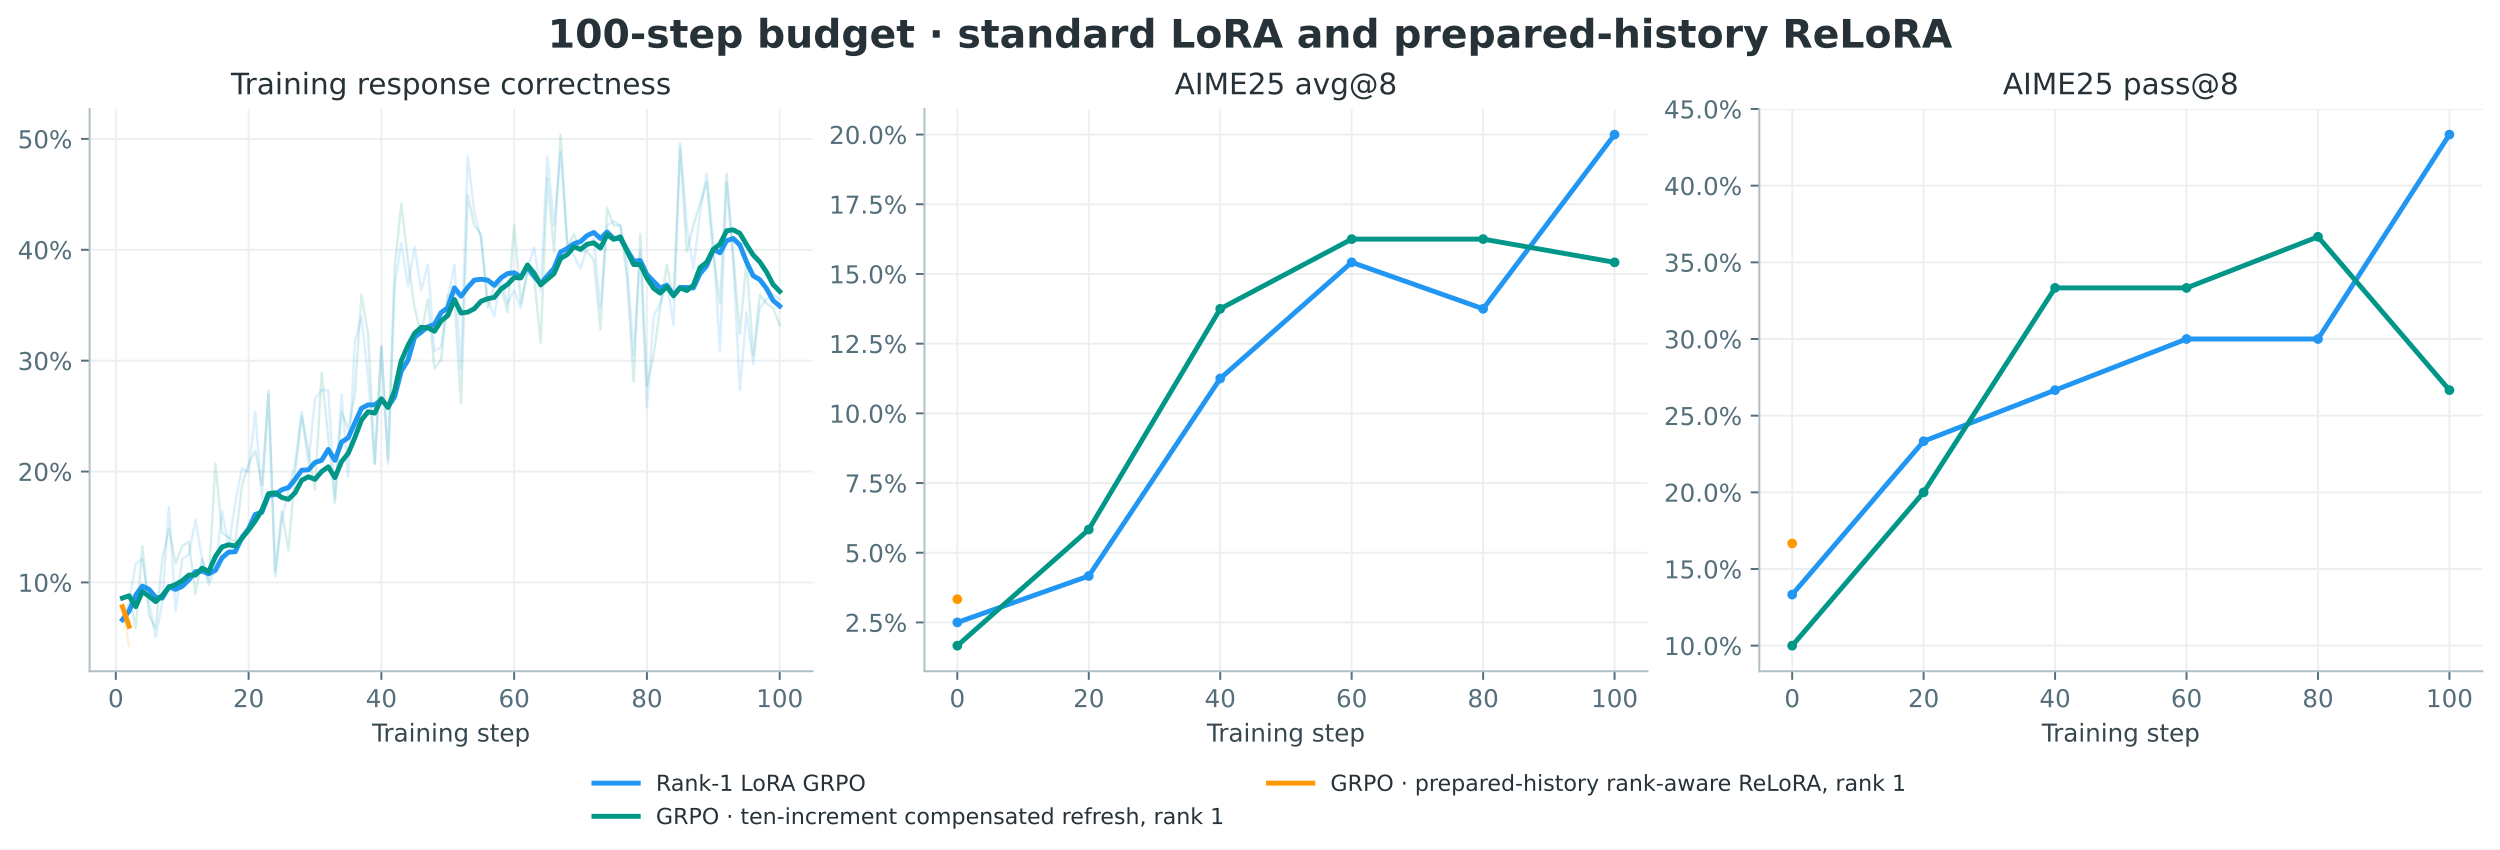
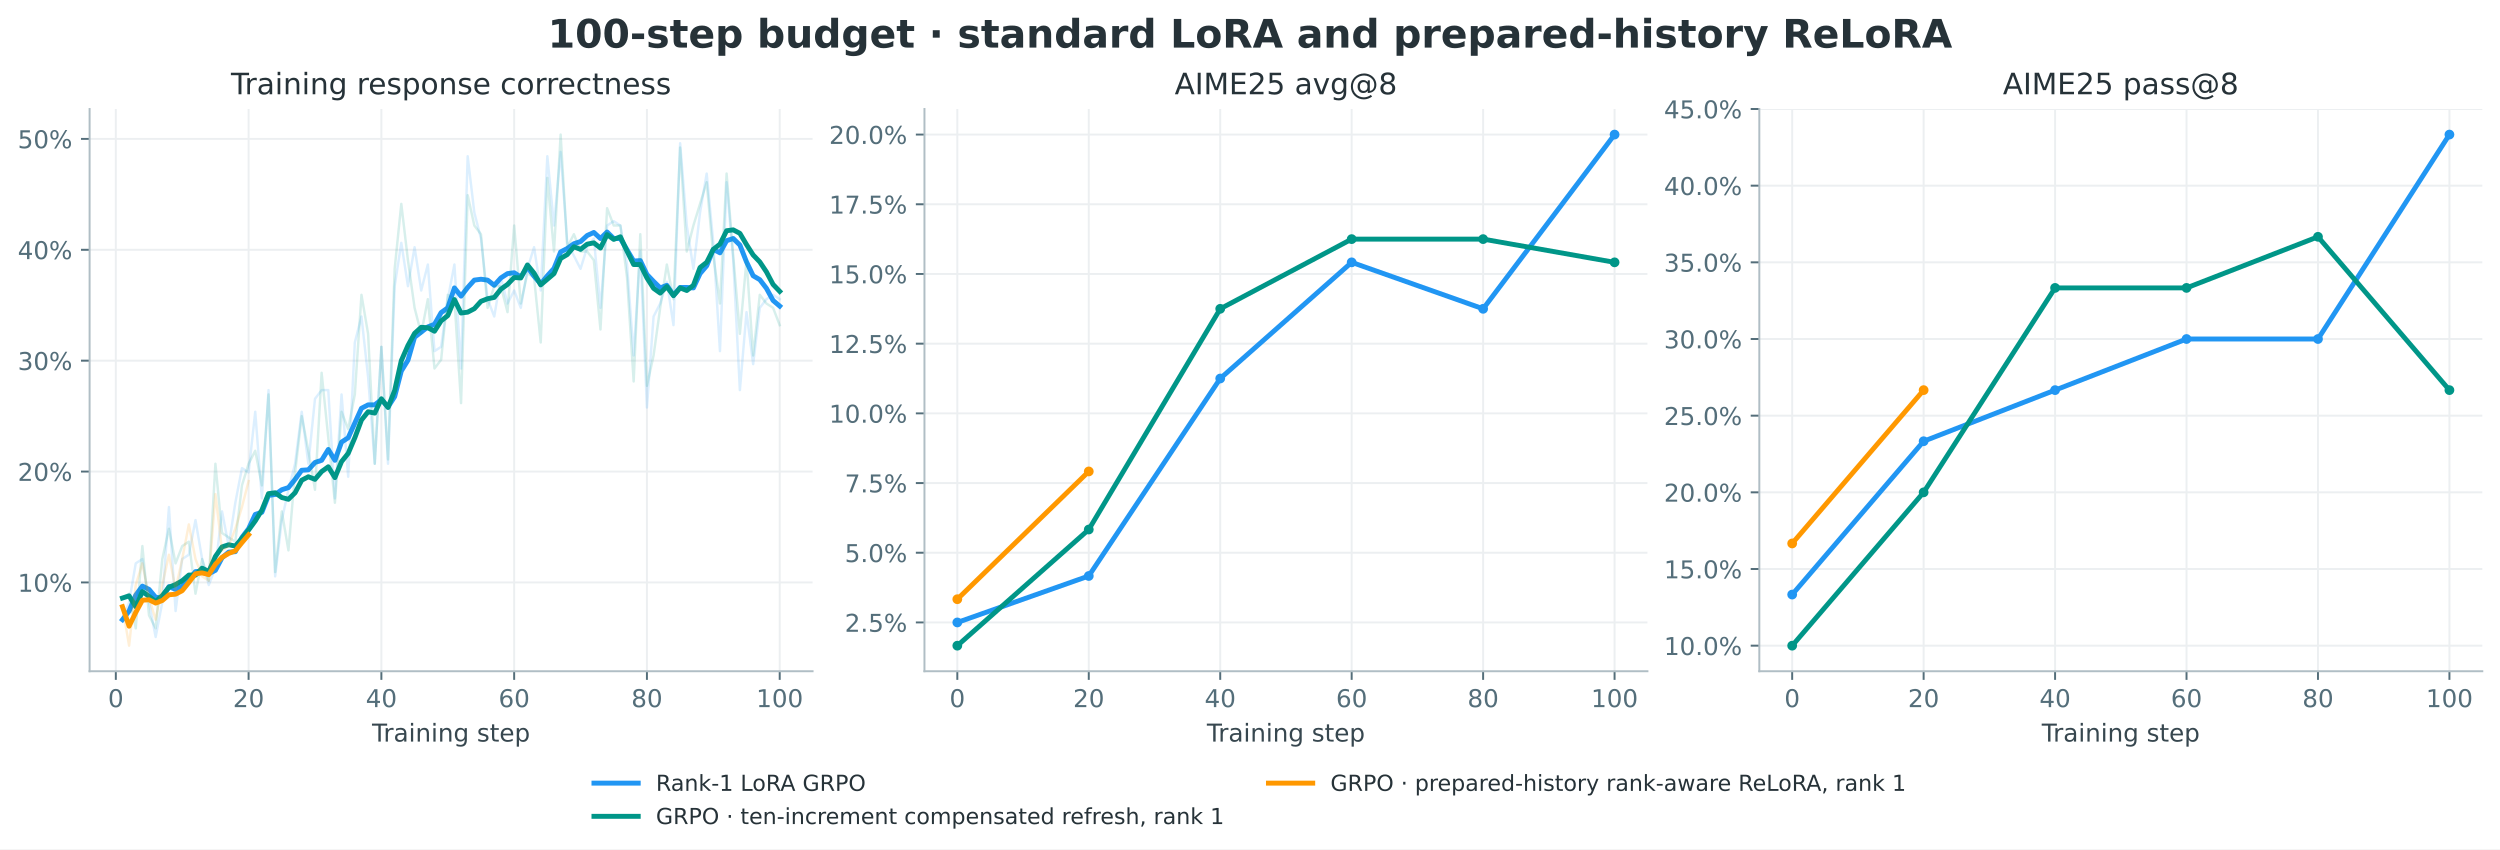
<svg xmlns="http://www.w3.org/2000/svg" xmlns:xlink="http://www.w3.org/1999/xlink" width="1016.4pt" height="345.3pt" viewBox="0 0 1016.4 345.3" version="1.1">
  <defs>
    <style type="text/css">*{stroke-linejoin: round; stroke-linecap: butt}</style>
  </defs>
  <g id="figure_1">
    <g id="patch_1">
      <path d="M 0 345.3 L 1016.4 345.3 L 1016.4 0 L 0 0 z " style="fill: #ffffff" />
    </g>
    <g id="axes_1">
      <g id="patch_2">
        <path d="M 36.427 272.897 L 330.359 272.897 L 330.359 44.32 L 36.427 44.32 z " style="fill: #ffffff" />
      </g>
      <g id="matplotlib.axis_1">
        <g id="xtick_1">
          <g id="line2d_1">
            <path d="M 47.088 272.897 L 47.088 44.32 " clip-path="url(#pa4f2436ff5)" style="fill: none; stroke: #eceff1; stroke-width: 0.8; stroke-linecap: square" />
          </g>
          <g id="line2d_2">
            <defs>
              <path id="m4312fbdb51" d="M 0 0 L 0 3.5 " style="stroke: #546e7a; stroke-width: 0.8" />
            </defs>
            <g>
              <use xlink:href="#m4312fbdb51" x="47.088" y="272.897" style="fill: #546e7a; stroke: #546e7a; stroke-width: 0.8" />
            </g>
          </g>
          <g id="text_1">
            <text style="font-size: 10px; font-family: 'DejaVu Sans'; text-anchor: middle; fill: #546e7a" x="47.088" y="287.495" transform="rotate(-0 47.08804 287.4945)">0</text>
          </g>
        </g>
        <g id="xtick_2">
          <g id="line2d_3">
            <path d="M 101.07 272.897 L 101.07 44.32 " clip-path="url(#pa4f2436ff5)" style="fill: none; stroke: #eceff1; stroke-width: 0.8; stroke-linecap: square" />
          </g>
          <g id="line2d_4">
            <g>
              <use xlink:href="#m4312fbdb51" x="101.07" y="272.897" style="fill: #546e7a; stroke: #546e7a; stroke-width: 0.8" />
            </g>
          </g>
          <g id="text_2">
            <text style="font-size: 10px; font-family: 'DejaVu Sans'; text-anchor: middle; fill: #546e7a" x="101.07" y="287.495" transform="rotate(-0 101.0702 287.4945)">20</text>
          </g>
        </g>
        <g id="xtick_3">
          <g id="line2d_5">
            <path d="M 155.052 272.897 L 155.052 44.32 " clip-path="url(#pa4f2436ff5)" style="fill: none; stroke: #eceff1; stroke-width: 0.8; stroke-linecap: square" />
          </g>
          <g id="line2d_6">
            <g>
              <use xlink:href="#m4312fbdb51" x="155.052" y="272.897" style="fill: #546e7a; stroke: #546e7a; stroke-width: 0.8" />
            </g>
          </g>
          <g id="text_3">
            <text style="font-size: 10px; font-family: 'DejaVu Sans'; text-anchor: middle; fill: #546e7a" x="155.052" y="287.495" transform="rotate(-0 155.0524 287.4945)">40</text>
          </g>
        </g>
        <g id="xtick_4">
          <g id="line2d_7">
            <path d="M 209.035 272.897 L 209.035 44.32 " clip-path="url(#pa4f2436ff5)" style="fill: none; stroke: #eceff1; stroke-width: 0.8; stroke-linecap: square" />
          </g>
          <g id="line2d_8">
            <g>
              <use xlink:href="#m4312fbdb51" x="209.035" y="272.897" style="fill: #546e7a; stroke: #546e7a; stroke-width: 0.8" />
            </g>
          </g>
          <g id="text_4">
            <text style="font-size: 10px; font-family: 'DejaVu Sans'; text-anchor: middle; fill: #546e7a" x="209.035" y="287.495" transform="rotate(-0 209.0345 287.4945)">60</text>
          </g>
        </g>
        <g id="xtick_5">
          <g id="line2d_9">
            <path d="M 263.017 272.897 L 263.017 44.32 " clip-path="url(#pa4f2436ff5)" style="fill: none; stroke: #eceff1; stroke-width: 0.8; stroke-linecap: square" />
          </g>
          <g id="line2d_10">
            <g>
              <use xlink:href="#m4312fbdb51" x="263.017" y="272.897" style="fill: #546e7a; stroke: #546e7a; stroke-width: 0.8" />
            </g>
          </g>
          <g id="text_5">
            <text style="font-size: 10px; font-family: 'DejaVu Sans'; text-anchor: middle; fill: #546e7a" x="263.017" y="287.495" transform="rotate(-0 263.0167 287.4945)">80</text>
          </g>
        </g>
        <g id="xtick_6">
          <g id="line2d_11">
            <path d="M 316.999 272.897 L 316.999 44.32 " clip-path="url(#pa4f2436ff5)" style="fill: none; stroke: #eceff1; stroke-width: 0.8; stroke-linecap: square" />
          </g>
          <g id="line2d_12">
            <g>
              <use xlink:href="#m4312fbdb51" x="316.999" y="272.897" style="fill: #546e7a; stroke: #546e7a; stroke-width: 0.8" />
            </g>
          </g>
          <g id="text_6">
            <text style="font-size: 10px; font-family: 'DejaVu Sans'; text-anchor: middle; fill: #546e7a" x="316.999" y="287.495" transform="rotate(-0 316.9988 287.4945)">100</text>
          </g>
        </g>
        <g id="text_7">
          <text style="font-size: 10px; font-family: 'DejaVu Sans'; text-anchor: middle; fill: #37474f" x="183.393" y="301.495" transform="rotate(-0 183.393 301.4953)">Training step</text>
        </g>
      </g>
      <g id="matplotlib.axis_2">
        <g id="ytick_1">
          <g id="line2d_13">
            <path d="M 36.427 236.796 L 330.359 236.796 " clip-path="url(#pa4f2436ff5)" style="fill: none; stroke: #eceff1; stroke-width: 0.8; stroke-linecap: square" />
          </g>
          <g id="line2d_14">
            <defs>
              <path id="m54cceb25df" d="M 0 0 L -3.5 0 " style="stroke: #546e7a; stroke-width: 0.8" />
            </defs>
            <g>
              <use xlink:href="#m54cceb25df" x="36.427" y="236.796" style="fill: #546e7a; stroke: #546e7a; stroke-width: 0.8" />
            </g>
          </g>
          <g id="text_8">
            <text style="font-size: 10px; font-family: 'DejaVu Sans'; text-anchor: end; fill: #546e7a" x="29.427" y="240.595" transform="rotate(-0 29.42656 240.5953)">10%</text>
          </g>
        </g>
        <g id="ytick_2">
          <g id="line2d_15">
            <path d="M 36.427 191.715 L 330.359 191.715 " clip-path="url(#pa4f2436ff5)" style="fill: none; stroke: #eceff1; stroke-width: 0.8; stroke-linecap: square" />
          </g>
          <g id="line2d_16">
            <g>
              <use xlink:href="#m54cceb25df" x="36.427" y="191.715" style="fill: #546e7a; stroke: #546e7a; stroke-width: 0.8" />
            </g>
          </g>
          <g id="text_9">
            <text style="font-size: 10px; font-family: 'DejaVu Sans'; text-anchor: end; fill: #546e7a" x="29.427" y="195.514" transform="rotate(-0 29.42656 195.5139)">20%</text>
          </g>
        </g>
        <g id="ytick_3">
          <g id="line2d_17">
            <path d="M 36.427 146.634 L 330.359 146.634 " clip-path="url(#pa4f2436ff5)" style="fill: none; stroke: #eceff1; stroke-width: 0.8; stroke-linecap: square" />
          </g>
          <g id="line2d_18">
            <g>
              <use xlink:href="#m54cceb25df" x="36.427" y="146.634" style="fill: #546e7a; stroke: #546e7a; stroke-width: 0.8" />
            </g>
          </g>
          <g id="text_10">
            <text style="font-size: 10px; font-family: 'DejaVu Sans'; text-anchor: end; fill: #546e7a" x="29.427" y="150.432" transform="rotate(-0 29.42656 150.4324)">30%</text>
          </g>
        </g>
        <g id="ytick_4">
          <g id="line2d_19">
            <path d="M 36.427 101.552 L 330.359 101.552 " clip-path="url(#pa4f2436ff5)" style="fill: none; stroke: #eceff1; stroke-width: 0.8; stroke-linecap: square" />
          </g>
          <g id="line2d_20">
            <g>
              <use xlink:href="#m54cceb25df" x="36.427" y="101.552" style="fill: #546e7a; stroke: #546e7a; stroke-width: 0.8" />
            </g>
          </g>
          <g id="text_11">
            <text style="font-size: 10px; font-family: 'DejaVu Sans'; text-anchor: end; fill: #546e7a" x="29.427" y="105.351" transform="rotate(-0 29.42656 105.351)">40%</text>
          </g>
        </g>
        <g id="ytick_5">
          <g id="line2d_21">
            <path d="M 36.427 56.471 L 330.359 56.471 " clip-path="url(#pa4f2436ff5)" style="fill: none; stroke: #eceff1; stroke-width: 0.8; stroke-linecap: square" />
          </g>
          <g id="line2d_22">
            <g>
              <use xlink:href="#m54cceb25df" x="36.427" y="56.471" style="fill: #546e7a; stroke: #546e7a; stroke-width: 0.8" />
            </g>
          </g>
          <g id="text_12">
            <text style="font-size: 10px; font-family: 'DejaVu Sans'; text-anchor: end; fill: #546e7a" x="29.427" y="60.27" transform="rotate(-0 29.42656 60.26954)">50%</text>
          </g>
        </g>
      </g>
      <g id="line2d_23">
        <path d="M 49.787 251.941 L 52.486 244.897 L 55.185 229.048 L 57.884 227.287 L 60.584 244.897 L 63.283 258.985 L 65.982 244.897 L 68.681 206.155 L 71.38 248.419 L 74.079 227.287 L 76.778 225.526 L 79.477 211.438 L 82.176 227.287 L 84.876 237.853 L 87.575 230.809 L 90.274 207.916 L 92.973 222.004 L 95.672 204.394 L 98.371 190.306 L 101.07 192.067 L 103.769 167.413 L 106.468 202.633 L 109.168 158.608 L 111.867 234.331 L 114.566 211.438 L 117.265 199.111 L 119.964 188.545 L 122.663 167.413 L 125.362 188.545 L 128.061 162.13 L 130.76 158.608 L 133.459 158.608 L 136.159 202.633 L 138.858 160.369 L 141.557 193.828 L 144.256 139.237 L 146.955 128.671 L 149.654 153.325 L 152.353 188.545 L 155.052 140.998 L 157.751 188.545 L 160.451 116.345 L 163.15 98.735 L 165.849 116.345 L 168.548 100.496 L 171.247 118.105 L 173.946 107.54 L 176.645 142.759 L 179.344 140.998 L 182.043 121.627 L 184.743 107.54 L 187.442 149.803 L 190.141 63.515 L 192.84 86.408 L 195.539 96.974 L 198.238 121.627 L 200.937 128.671 L 203.636 112.823 L 206.335 123.388 L 209.035 118.105 L 211.734 125.149 L 214.433 109.301 L 217.132 100.496 L 219.831 118.105 L 222.53 63.515 L 225.229 91.691 L 227.928 61.754 L 230.627 98.735 L 233.326 104.018 L 236.026 109.301 L 238.725 100.496 L 241.424 96.974 L 244.123 125.149 L 246.822 91.691 L 249.521 89.93 L 252.22 91.691 L 254.919 107.54 L 257.618 144.52 L 260.318 102.257 L 263.017 165.652 L 265.716 128.671 L 268.415 123.388 L 271.114 114.584 L 273.813 132.193 L 276.512 58.232 L 279.211 91.691 L 281.91 109.301 L 284.61 86.408 L 287.309 70.559 L 290.008 98.735 L 292.707 142.759 L 295.406 74.081 L 298.105 105.779 L 300.804 158.608 L 303.503 126.91 L 306.202 148.042 L 308.902 125.149 L 311.601 121.627 L 314.3 119.866 L 316.999 121.627 " clip-path="url(#pa4f2436ff5)" style="fill: none; stroke: #2196f3; stroke-opacity: 0.16; stroke-linecap: square" />
      </g>
      <g id="line2d_24">
        <path d="M 49.787 251.941 L 52.486 248.419 L 55.185 241.962 L 57.884 238.293 L 60.584 239.614 L 63.283 242.843 L 65.982 243.136 L 68.681 238.513 L 71.38 239.614 L 74.079 238.381 L 76.778 235.74 L 79.477 232.394 L 82.176 232.218 L 84.876 233.274 L 87.575 231.866 L 90.274 226.759 L 92.973 224.47 L 95.672 224.293 L 98.371 218.482 L 101.07 214.96 L 103.769 209.149 L 106.468 208.268 L 109.168 201.401 L 111.867 201.048 L 114.566 199.111 L 117.265 198.231 L 119.964 194.885 L 122.663 191.187 L 125.362 191.011 L 128.061 188.017 L 130.76 187.136 L 133.459 182.734 L 136.159 187.136 L 138.858 179.74 L 141.557 177.979 L 144.256 171.992 L 146.955 166.005 L 149.654 164.596 L 152.353 164.596 L 155.052 162.483 L 157.751 165.476 L 160.451 161.25 L 163.15 150.86 L 165.849 146.457 L 168.548 137.124 L 171.247 135.011 L 173.946 132.898 L 176.645 131.841 L 179.344 127.087 L 182.043 125.149 L 184.743 117.049 L 187.442 120.395 L 190.141 116.873 L 192.84 113.879 L 195.539 113.527 L 198.238 113.879 L 200.937 115.992 L 203.636 112.999 L 206.335 111.238 L 209.035 110.885 L 211.734 112.646 L 214.433 108.596 L 217.132 112.294 L 219.831 115.464 L 222.53 112.118 L 225.229 109.124 L 227.928 102.433 L 230.627 101.024 L 233.326 99.087 L 236.026 98.206 L 238.725 95.741 L 241.424 94.508 L 244.123 96.974 L 246.822 94.332 L 249.521 96.974 L 252.22 96.974 L 254.919 101.552 L 257.618 106.131 L 260.318 105.955 L 263.017 111.59 L 265.716 114.407 L 268.415 117.049 L 271.114 115.992 L 273.813 120.043 L 276.512 116.873 L 279.211 116.873 L 281.91 117.049 L 284.61 111.238 L 287.309 108.068 L 290.008 101.376 L 292.707 102.785 L 295.406 97.854 L 298.105 96.974 L 300.804 99.615 L 303.503 106.483 L 306.202 112.118 L 308.902 113.703 L 311.601 117.225 L 314.3 122.156 L 316.999 124.445 " clip-path="url(#pa4f2436ff5)" style="fill: none; stroke: #2196f3; stroke-width: 2; stroke-linecap: square" />
      </g>
      <g id="line2d_25">
        <path d="M 49.787 243.136 L 52.486 241.375 L 55.185 255.463 L 57.884 222.004 L 60.584 250.18 L 63.283 255.463 L 65.982 227.287 L 68.681 214.96 L 71.38 229.048 L 74.079 222.004 L 76.778 220.243 L 79.477 241.375 L 82.176 227.287 L 84.876 236.092 L 87.575 188.545 L 90.274 216.721 L 92.973 218.482 L 95.672 220.243 L 98.371 197.35 L 101.07 188.545 L 103.769 183.262 L 106.468 197.35 L 109.168 160.369 L 111.867 232.57 L 114.566 207.916 L 117.265 223.765 L 119.964 192.067 L 122.663 169.174 L 125.362 183.262 L 128.061 199.111 L 130.76 151.564 L 133.459 177.979 L 136.159 204.394 L 138.858 167.413 L 141.557 174.457 L 144.256 160.369 L 146.955 119.866 L 149.654 135.715 L 152.353 188.545 L 155.052 140.998 L 157.751 186.784 L 160.451 109.301 L 163.15 82.886 L 165.849 105.779 L 168.548 125.149 L 171.247 135.715 L 173.946 121.627 L 176.645 149.803 L 179.344 146.281 L 182.043 119.866 L 184.743 121.627 L 187.442 163.891 L 190.141 79.364 L 192.84 91.691 L 195.539 95.213 L 198.238 125.149 L 200.937 116.345 L 203.636 116.345 L 206.335 126.91 L 209.035 91.691 L 211.734 123.388 L 214.433 111.062 L 217.132 112.823 L 219.831 139.237 L 222.53 72.32 L 225.229 102.257 L 227.928 54.71 L 230.627 100.496 L 233.326 95.213 L 236.026 102.257 L 238.725 102.257 L 241.424 105.779 L 244.123 133.954 L 246.822 84.647 L 249.521 91.691 L 252.22 91.691 L 254.919 112.823 L 257.618 155.086 L 260.318 95.213 L 263.017 156.847 L 265.716 144.52 L 268.415 125.149 L 271.114 107.54 L 273.813 121.627 L 276.512 59.993 L 279.211 102.257 L 281.91 91.691 L 284.61 82.886 L 287.309 74.081 L 290.008 104.018 L 292.707 123.388 L 295.406 70.559 L 298.105 104.018 L 300.804 135.715 L 303.503 105.779 L 306.202 144.52 L 308.902 119.866 L 311.601 123.388 L 314.3 125.149 L 316.999 132.193 " clip-path="url(#pa4f2436ff5)" style="fill: none; stroke: #009688; stroke-opacity: 0.16; stroke-linecap: square" />
      </g>
      <g id="line2d_26">
        <path d="M 49.787 243.136 L 52.486 242.256 L 55.185 246.658 L 57.884 240.495 L 60.584 242.432 L 63.283 244.604 L 65.982 242.13 L 68.681 238.734 L 71.38 237.657 L 74.079 236.092 L 76.778 233.803 L 79.477 233.803 L 82.176 230.985 L 84.876 232.394 L 87.575 226.231 L 90.274 222.356 L 92.973 221.476 L 95.672 222.004 L 98.371 218.834 L 101.07 215.488 L 103.769 211.79 L 106.468 207.388 L 109.168 200.696 L 111.867 200.344 L 114.566 202.281 L 117.265 202.985 L 119.964 200.344 L 122.663 195.237 L 125.362 193.828 L 128.061 194.885 L 130.76 191.715 L 133.459 189.778 L 136.159 194.18 L 138.858 187.665 L 141.557 184.319 L 144.256 177.979 L 146.955 170.759 L 149.654 167.413 L 152.353 167.942 L 155.052 162.13 L 157.751 165.652 L 160.451 158.784 L 163.15 146.634 L 165.849 140.47 L 168.548 135.539 L 171.247 133.074 L 173.946 133.25 L 176.645 134.659 L 179.344 130.432 L 182.043 128.319 L 184.743 121.804 L 187.442 127.263 L 190.141 126.91 L 192.84 125.502 L 195.539 122.508 L 198.238 121.451 L 200.937 120.923 L 203.636 117.577 L 206.335 115.64 L 209.035 112.823 L 211.734 112.999 L 214.433 107.716 L 217.132 111.062 L 219.831 115.816 L 222.53 113.527 L 225.229 111.238 L 227.928 105.074 L 230.627 103.489 L 233.326 100.319 L 236.026 101.376 L 238.725 99.263 L 241.424 98.735 L 244.123 100.848 L 246.822 95.389 L 249.521 97.326 L 252.22 96.269 L 254.919 102.08 L 257.618 107.54 L 260.318 107.54 L 263.017 112.999 L 265.716 117.225 L 268.415 119.162 L 271.114 116.521 L 273.813 120.219 L 276.512 117.049 L 279.211 118.105 L 281.91 115.992 L 284.61 108.772 L 287.309 106.659 L 290.008 101.376 L 292.707 99.263 L 295.406 93.804 L 298.105 93.452 L 300.804 94.86 L 303.503 99.439 L 306.202 103.665 L 308.902 106.483 L 311.601 110.533 L 314.3 115.64 L 316.999 118.458 " clip-path="url(#pa4f2436ff5)" style="fill: none; stroke: #009688; stroke-width: 2; stroke-linecap: square" />
      </g>
      <g id="line2d_27">
-         <path d="M 49.787 246.658 L 52.486 262.507 " clip-path="url(#pa4f2436ff5)" style="fill: none; stroke: #ff9800; stroke-opacity: 0.16; stroke-linecap: square" />
+         <path d="M 49.787 246.658 L 52.486 262.507 L 55.185 237.853 L 57.884 229.048 L 60.584 243.136 L 63.283 251.941 L 65.982 237.853 L 68.681 225.526 L 71.38 239.614 L 74.079 227.287 L 76.778 213.199 L 79.477 227.287 L 82.176 234.331 L 84.876 236.092 L 87.575 200.872 L 90.274 223.765 L 92.973 222.004 L 95.672 214.96 L 98.371 206.155 L 101.07 195.589 " clip-path="url(#pa4f2436ff5)" style="fill: none; stroke: #ff9800; stroke-opacity: 0.16; stroke-linecap: square" />
      </g>
      <g id="line2d_28">
-         <path d="M 49.787 246.658 L 52.486 254.583 " clip-path="url(#pa4f2436ff5)" style="fill: none; stroke: #ff9800; stroke-width: 2; stroke-linecap: square" />
+         <path d="M 49.787 246.658 L 52.486 254.583 L 55.185 249.006 L 57.884 244.017 L 60.584 243.84 L 63.283 245.191 L 65.982 244.142 L 68.681 241.815 L 71.38 241.571 L 74.079 240.142 L 76.778 236.796 L 79.477 233.274 L 82.176 232.922 L 84.876 233.627 L 87.575 229.4 L 90.274 226.583 L 92.973 224.998 L 95.672 223.941 L 98.371 220.595 L 101.07 217.426 " clip-path="url(#pa4f2436ff5)" style="fill: none; stroke: #ff9800; stroke-width: 2; stroke-linecap: square" />
      </g>
      <g id="patch_3">
        <path d="M 36.427 272.897 L 36.427 44.32 " style="fill: none; stroke: #b0bec5; stroke-width: 0.8; stroke-linejoin: miter; stroke-linecap: square" />
      </g>
      <g id="patch_4">
        <path d="M 36.427 272.897 L 330.359 272.897 " style="fill: none; stroke: #b0bec5; stroke-width: 0.8; stroke-linejoin: miter; stroke-linecap: square" />
      </g>
      <g id="text_13">
        <text style="font-size: 12px; font-family: 'DejaVu Sans'; text-anchor: middle; fill: #263238" x="183.393" y="38.32" transform="rotate(-0 183.393 38.31985)">Training response correctness</text>
      </g>
    </g>
    <g id="axes_2">
      <g id="patch_5">
        <path d="M 375.847 272.897 L 669.779 272.897 L 669.779 44.32 L 375.847 44.32 z " style="fill: #ffffff" />
      </g>
      <g id="matplotlib.axis_3">
        <g id="xtick_7">
          <g id="line2d_29">
            <path d="M 389.207 272.897 L 389.207 44.32 " clip-path="url(#pf61427cfee)" style="fill: none; stroke: #eceff1; stroke-width: 0.8; stroke-linecap: square" />
          </g>
          <g id="line2d_30">
            <g>
              <use xlink:href="#m4312fbdb51" x="389.207" y="272.897" style="fill: #546e7a; stroke: #546e7a; stroke-width: 0.8" />
            </g>
          </g>
          <g id="text_14">
            <text style="font-size: 10px; font-family: 'DejaVu Sans'; text-anchor: middle; fill: #546e7a" x="389.207" y="287.495" transform="rotate(-0 389.2072 287.4945)">0</text>
          </g>
        </g>
        <g id="xtick_8">
          <g id="line2d_31">
            <path d="M 442.65 272.897 L 442.65 44.32 " clip-path="url(#pf61427cfee)" style="fill: none; stroke: #eceff1; stroke-width: 0.8; stroke-linecap: square" />
          </g>
          <g id="line2d_32">
            <g>
              <use xlink:href="#m4312fbdb51" x="442.65" y="272.897" style="fill: #546e7a; stroke: #546e7a; stroke-width: 0.8" />
            </g>
          </g>
          <g id="text_15">
            <text style="font-size: 10px; font-family: 'DejaVu Sans'; text-anchor: middle; fill: #546e7a" x="442.65" y="287.495" transform="rotate(-0 442.6495 287.4945)">20</text>
          </g>
        </g>
        <g id="xtick_9">
          <g id="line2d_33">
            <path d="M 496.092 272.897 L 496.092 44.32 " clip-path="url(#pf61427cfee)" style="fill: none; stroke: #eceff1; stroke-width: 0.8; stroke-linecap: square" />
          </g>
          <g id="line2d_34">
            <g>
              <use xlink:href="#m4312fbdb51" x="496.092" y="272.897" style="fill: #546e7a; stroke: #546e7a; stroke-width: 0.8" />
            </g>
          </g>
          <g id="text_16">
            <text style="font-size: 10px; font-family: 'DejaVu Sans'; text-anchor: middle; fill: #546e7a" x="496.092" y="287.495" transform="rotate(-0 496.0919 287.4945)">40</text>
          </g>
        </g>
        <g id="xtick_10">
          <g id="line2d_35">
            <path d="M 549.534 272.897 L 549.534 44.32 " clip-path="url(#pf61427cfee)" style="fill: none; stroke: #eceff1; stroke-width: 0.8; stroke-linecap: square" />
          </g>
          <g id="line2d_36">
            <g>
              <use xlink:href="#m4312fbdb51" x="549.534" y="272.897" style="fill: #546e7a; stroke: #546e7a; stroke-width: 0.8" />
            </g>
          </g>
          <g id="text_17">
            <text style="font-size: 10px; font-family: 'DejaVu Sans'; text-anchor: middle; fill: #546e7a" x="549.534" y="287.495" transform="rotate(-0 549.5342 287.4945)">60</text>
          </g>
        </g>
        <g id="xtick_11">
          <g id="line2d_37">
            <path d="M 602.977 272.897 L 602.977 44.32 " clip-path="url(#pf61427cfee)" style="fill: none; stroke: #eceff1; stroke-width: 0.8; stroke-linecap: square" />
          </g>
          <g id="line2d_38">
            <g>
              <use xlink:href="#m4312fbdb51" x="602.977" y="272.897" style="fill: #546e7a; stroke: #546e7a; stroke-width: 0.8" />
            </g>
          </g>
          <g id="text_18">
            <text style="font-size: 10px; font-family: 'DejaVu Sans'; text-anchor: middle; fill: #546e7a" x="602.977" y="287.495" transform="rotate(-0 602.9765 287.4945)">80</text>
          </g>
        </g>
        <g id="xtick_12">
          <g id="line2d_39">
            <path d="M 656.419 272.897 L 656.419 44.32 " clip-path="url(#pf61427cfee)" style="fill: none; stroke: #eceff1; stroke-width: 0.8; stroke-linecap: square" />
          </g>
          <g id="line2d_40">
            <g>
              <use xlink:href="#m4312fbdb51" x="656.419" y="272.897" style="fill: #546e7a; stroke: #546e7a; stroke-width: 0.8" />
            </g>
          </g>
          <g id="text_19">
            <text style="font-size: 10px; font-family: 'DejaVu Sans'; text-anchor: middle; fill: #546e7a" x="656.419" y="287.495" transform="rotate(-0 656.4189 287.4945)">100</text>
          </g>
        </g>
        <g id="text_20">
          <text style="font-size: 10px; font-family: 'DejaVu Sans'; text-anchor: middle; fill: #37474f" x="522.813" y="301.495" transform="rotate(-0 522.813 301.4953)">Training step</text>
        </g>
      </g>
      <g id="matplotlib.axis_4">
        <g id="ytick_6">
          <g id="line2d_41">
            <path d="M 375.847 253.062 L 669.779 253.062 " clip-path="url(#pf61427cfee)" style="fill: none; stroke: #eceff1; stroke-width: 0.8; stroke-linecap: square" />
          </g>
          <g id="line2d_42">
            <g>
              <use xlink:href="#m54cceb25df" x="375.847" y="253.062" style="fill: #546e7a; stroke: #546e7a; stroke-width: 0.8" />
            </g>
          </g>
          <g id="text_21">
            <text style="font-size: 10px; font-family: 'DejaVu Sans'; text-anchor: end; fill: #546e7a" x="368.847" y="256.86" transform="rotate(-0 368.8466 256.8605)">2.5%</text>
          </g>
        </g>
        <g id="ytick_7">
          <g id="line2d_43">
            <path d="M 375.847 224.726 L 669.779 224.726 " clip-path="url(#pf61427cfee)" style="fill: none; stroke: #eceff1; stroke-width: 0.8; stroke-linecap: square" />
          </g>
          <g id="line2d_44">
            <g>
              <use xlink:href="#m54cceb25df" x="375.847" y="224.726" style="fill: #546e7a; stroke: #546e7a; stroke-width: 0.8" />
            </g>
          </g>
          <g id="text_22">
            <text style="font-size: 10px; font-family: 'DejaVu Sans'; text-anchor: end; fill: #546e7a" x="368.847" y="228.524" transform="rotate(-0 368.8466 228.5245)">5.0%</text>
          </g>
        </g>
        <g id="ytick_8">
          <g id="line2d_45">
            <path d="M 375.847 196.39 L 669.779 196.39 " clip-path="url(#pf61427cfee)" style="fill: none; stroke: #eceff1; stroke-width: 0.8; stroke-linecap: square" />
          </g>
          <g id="line2d_46">
            <g>
              <use xlink:href="#m54cceb25df" x="375.847" y="196.39" style="fill: #546e7a; stroke: #546e7a; stroke-width: 0.8" />
            </g>
          </g>
          <g id="text_23">
            <text style="font-size: 10px; font-family: 'DejaVu Sans'; text-anchor: end; fill: #546e7a" x="368.847" y="200.189" transform="rotate(-0 368.8466 200.1885)">7.5%</text>
          </g>
        </g>
        <g id="ytick_9">
          <g id="line2d_47">
            <path d="M 375.847 168.054 L 669.779 168.054 " clip-path="url(#pf61427cfee)" style="fill: none; stroke: #eceff1; stroke-width: 0.8; stroke-linecap: square" />
          </g>
          <g id="line2d_48">
            <g>
              <use xlink:href="#m54cceb25df" x="375.847" y="168.054" style="fill: #546e7a; stroke: #546e7a; stroke-width: 0.8" />
            </g>
          </g>
          <g id="text_24">
            <text style="font-size: 10px; font-family: 'DejaVu Sans'; text-anchor: end; fill: #546e7a" x="368.847" y="171.853" transform="rotate(-0 368.8466 171.8525)">10.0%</text>
          </g>
        </g>
        <g id="ytick_10">
          <g id="line2d_49">
            <path d="M 375.847 139.718 L 669.779 139.718 " clip-path="url(#pf61427cfee)" style="fill: none; stroke: #eceff1; stroke-width: 0.8; stroke-linecap: square" />
          </g>
          <g id="line2d_50">
            <g>
              <use xlink:href="#m54cceb25df" x="375.847" y="139.718" style="fill: #546e7a; stroke: #546e7a; stroke-width: 0.8" />
            </g>
          </g>
          <g id="text_25">
            <text style="font-size: 10px; font-family: 'DejaVu Sans'; text-anchor: end; fill: #546e7a" x="368.847" y="143.517" transform="rotate(-0 368.8466 143.5165)">12.5%</text>
          </g>
        </g>
        <g id="ytick_11">
          <g id="line2d_51">
            <path d="M 375.847 111.382 L 669.779 111.382 " clip-path="url(#pf61427cfee)" style="fill: none; stroke: #eceff1; stroke-width: 0.8; stroke-linecap: square" />
          </g>
          <g id="line2d_52">
            <g>
              <use xlink:href="#m54cceb25df" x="375.847" y="111.382" style="fill: #546e7a; stroke: #546e7a; stroke-width: 0.8" />
            </g>
          </g>
          <g id="text_26">
            <text style="font-size: 10px; font-family: 'DejaVu Sans'; text-anchor: end; fill: #546e7a" x="368.847" y="115.181" transform="rotate(-0 368.8466 115.1805)">15.0%</text>
          </g>
        </g>
        <g id="ytick_12">
          <g id="line2d_53">
            <path d="M 375.847 83.046 L 669.779 83.046 " clip-path="url(#pf61427cfee)" style="fill: none; stroke: #eceff1; stroke-width: 0.8; stroke-linecap: square" />
          </g>
          <g id="line2d_54">
            <g>
              <use xlink:href="#m54cceb25df" x="375.847" y="83.046" style="fill: #546e7a; stroke: #546e7a; stroke-width: 0.8" />
            </g>
          </g>
          <g id="text_27">
            <text style="font-size: 10px; font-family: 'DejaVu Sans'; text-anchor: end; fill: #546e7a" x="368.847" y="86.845" transform="rotate(-0 368.8466 86.84454)">17.5%</text>
          </g>
        </g>
        <g id="ytick_13">
          <g id="line2d_55">
            <path d="M 375.847 54.71 L 669.779 54.71 " clip-path="url(#pf61427cfee)" style="fill: none; stroke: #eceff1; stroke-width: 0.8; stroke-linecap: square" />
          </g>
          <g id="line2d_56">
            <g>
              <use xlink:href="#m54cceb25df" x="375.847" y="54.71" style="fill: #546e7a; stroke: #546e7a; stroke-width: 0.8" />
            </g>
          </g>
          <g id="text_28">
            <text style="font-size: 10px; font-family: 'DejaVu Sans'; text-anchor: end; fill: #546e7a" x="368.847" y="58.509" transform="rotate(-0 368.8466 58.50855)">20.0%</text>
          </g>
        </g>
      </g>
      <g id="line2d_57">
        <path d="M 389.207 253.062 L 442.65 234.171 L 496.092 153.886 L 549.534 106.659 L 602.977 125.55 L 656.419 54.71 " clip-path="url(#pf61427cfee)" style="fill: none; stroke: #2196f3; stroke-width: 2; stroke-linecap: square" />
        <defs>
          <path id="mfb50a57097" d="M 0 1.5 C 0.398 1.5 0.779 1.342 1.061 1.061 C 1.342 0.779 1.5 0.398 1.5 0 C 1.5 -0.398 1.342 -0.779 1.061 -1.061 C 0.779 -1.342 0.398 -1.5 0 -1.5 C -0.398 -1.5 -0.779 -1.342 -1.061 -1.061 C -1.342 -0.779 -1.5 -0.398 -1.5 0 C -1.5 0.398 -1.342 0.779 -1.061 1.061 C -0.779 1.342 -0.398 1.5 0 1.5 z " style="stroke: #2196f3" />
        </defs>
        <g clip-path="url(#pf61427cfee)">
          <use xlink:href="#mfb50a57097" x="389.207" y="253.062" style="fill: #2196f3; stroke: #2196f3" />
          <use xlink:href="#mfb50a57097" x="442.65" y="234.171" style="fill: #2196f3; stroke: #2196f3" />
          <use xlink:href="#mfb50a57097" x="496.092" y="153.886" style="fill: #2196f3; stroke: #2196f3" />
          <use xlink:href="#mfb50a57097" x="549.534" y="106.659" style="fill: #2196f3; stroke: #2196f3" />
          <use xlink:href="#mfb50a57097" x="602.977" y="125.55" style="fill: #2196f3; stroke: #2196f3" />
          <use xlink:href="#mfb50a57097" x="656.419" y="54.71" style="fill: #2196f3; stroke: #2196f3" />
        </g>
      </g>
      <g id="line2d_58">
        <path d="M 389.207 262.507 L 442.65 215.28 L 496.092 125.55 L 549.534 97.214 L 602.977 97.214 L 656.419 106.659 " clip-path="url(#pf61427cfee)" style="fill: none; stroke: #009688; stroke-width: 2; stroke-linecap: square" />
        <defs>
          <path id="mc1244fae1a" d="M 0 1.5 C 0.398 1.5 0.779 1.342 1.061 1.061 C 1.342 0.779 1.5 0.398 1.5 0 C 1.5 -0.398 1.342 -0.779 1.061 -1.061 C 0.779 -1.342 0.398 -1.5 0 -1.5 C -0.398 -1.5 -0.779 -1.342 -1.061 -1.061 C -1.342 -0.779 -1.5 -0.398 -1.5 0 C -1.5 0.398 -1.342 0.779 -1.061 1.061 C -0.779 1.342 -0.398 1.5 0 1.5 z " style="stroke: #009688" />
        </defs>
        <g clip-path="url(#pf61427cfee)">
          <use xlink:href="#mc1244fae1a" x="389.207" y="262.507" style="fill: #009688; stroke: #009688" />
          <use xlink:href="#mc1244fae1a" x="442.65" y="215.28" style="fill: #009688; stroke: #009688" />
          <use xlink:href="#mc1244fae1a" x="496.092" y="125.55" style="fill: #009688; stroke: #009688" />
          <use xlink:href="#mc1244fae1a" x="549.534" y="97.214" style="fill: #009688; stroke: #009688" />
          <use xlink:href="#mc1244fae1a" x="602.977" y="97.214" style="fill: #009688; stroke: #009688" />
          <use xlink:href="#mc1244fae1a" x="656.419" y="106.659" style="fill: #009688; stroke: #009688" />
        </g>
      </g>
      <g id="line2d_59">
-         <path d="M 389.207 243.616 " clip-path="url(#pf61427cfee)" style="fill: none; stroke: #ff9800; stroke-width: 2; stroke-linecap: square" />
+         <path d="M 389.207 243.616 L 442.65 191.667 " clip-path="url(#pf61427cfee)" style="fill: none; stroke: #ff9800; stroke-width: 2; stroke-linecap: square" />
        <defs>
          <path id="m1ef76c4d97" d="M 0 1.5 C 0.398 1.5 0.779 1.342 1.061 1.061 C 1.342 0.779 1.5 0.398 1.5 0 C 1.5 -0.398 1.342 -0.779 1.061 -1.061 C 0.779 -1.342 0.398 -1.5 0 -1.5 C -0.398 -1.5 -0.779 -1.342 -1.061 -1.061 C -1.342 -0.779 -1.5 -0.398 -1.5 0 C -1.5 0.398 -1.342 0.779 -1.061 1.061 C -0.779 1.342 -0.398 1.5 0 1.5 z " style="stroke: #ff9800" />
        </defs>
        <g clip-path="url(#pf61427cfee)">
          <use xlink:href="#m1ef76c4d97" x="389.207" y="243.616" style="fill: #ff9800; stroke: #ff9800" />
+           <use xlink:href="#m1ef76c4d97" x="442.65" y="191.667" style="fill: #ff9800; stroke: #ff9800" />
        </g>
      </g>
      <g id="patch_6">
        <path d="M 375.847 272.897 L 375.847 44.32 " style="fill: none; stroke: #b0bec5; stroke-width: 0.8; stroke-linejoin: miter; stroke-linecap: square" />
      </g>
      <g id="patch_7">
        <path d="M 375.847 272.897 L 669.779 272.897 " style="fill: none; stroke: #b0bec5; stroke-width: 0.8; stroke-linejoin: miter; stroke-linecap: square" />
      </g>
      <g id="text_29">
        <text style="font-size: 12px; font-family: 'DejaVu Sans'; text-anchor: middle; fill: #263238" x="522.813" y="38.32" transform="rotate(-0 522.813 38.31985)">AIME25 avg@8</text>
      </g>
    </g>
    <g id="axes_3">
      <g id="patch_8">
        <path d="M 715.267 272.897 L 1009.2 272.897 L 1009.2 44.32 L 715.267 44.32 z " style="fill: #ffffff" />
      </g>
      <g id="matplotlib.axis_5">
        <g id="xtick_13">
          <g id="line2d_60">
            <path d="M 728.627 272.897 L 728.627 44.32 " clip-path="url(#pc606bd4fb6)" style="fill: none; stroke: #eceff1; stroke-width: 0.8; stroke-linecap: square" />
          </g>
          <g id="line2d_61">
            <g>
              <use xlink:href="#m4312fbdb51" x="728.627" y="272.897" style="fill: #546e7a; stroke: #546e7a; stroke-width: 0.8" />
            </g>
          </g>
          <g id="text_30">
            <text style="font-size: 10px; font-family: 'DejaVu Sans'; text-anchor: middle; fill: #546e7a" x="728.627" y="287.495" transform="rotate(-0 728.6272 287.4945)">0</text>
          </g>
        </g>
        <g id="xtick_14">
          <g id="line2d_62">
            <path d="M 782.07 272.897 L 782.07 44.32 " clip-path="url(#pc606bd4fb6)" style="fill: none; stroke: #eceff1; stroke-width: 0.8; stroke-linecap: square" />
          </g>
          <g id="line2d_63">
            <g>
              <use xlink:href="#m4312fbdb51" x="782.07" y="272.897" style="fill: #546e7a; stroke: #546e7a; stroke-width: 0.8" />
            </g>
          </g>
          <g id="text_31">
            <text style="font-size: 10px; font-family: 'DejaVu Sans'; text-anchor: middle; fill: #546e7a" x="782.07" y="287.495" transform="rotate(-0 782.0696 287.4945)">20</text>
          </g>
        </g>
        <g id="xtick_15">
          <g id="line2d_64">
            <path d="M 835.512 272.897 L 835.512 44.32 " clip-path="url(#pc606bd4fb6)" style="fill: none; stroke: #eceff1; stroke-width: 0.8; stroke-linecap: square" />
          </g>
          <g id="line2d_65">
            <g>
              <use xlink:href="#m4312fbdb51" x="835.512" y="272.897" style="fill: #546e7a; stroke: #546e7a; stroke-width: 0.8" />
            </g>
          </g>
          <g id="text_32">
            <text style="font-size: 10px; font-family: 'DejaVu Sans'; text-anchor: middle; fill: #546e7a" x="835.512" y="287.495" transform="rotate(-0 835.5119 287.4945)">40</text>
          </g>
        </g>
        <g id="xtick_16">
          <g id="line2d_66">
            <path d="M 888.954 272.897 L 888.954 44.32 " clip-path="url(#pc606bd4fb6)" style="fill: none; stroke: #eceff1; stroke-width: 0.8; stroke-linecap: square" />
          </g>
          <g id="line2d_67">
            <g>
              <use xlink:href="#m4312fbdb51" x="888.954" y="272.897" style="fill: #546e7a; stroke: #546e7a; stroke-width: 0.8" />
            </g>
          </g>
          <g id="text_33">
            <text style="font-size: 10px; font-family: 'DejaVu Sans'; text-anchor: middle; fill: #546e7a" x="888.954" y="287.495" transform="rotate(-0 888.9543 287.4945)">60</text>
          </g>
        </g>
        <g id="xtick_17">
          <g id="line2d_68">
            <path d="M 942.397 272.897 L 942.397 44.32 " clip-path="url(#pc606bd4fb6)" style="fill: none; stroke: #eceff1; stroke-width: 0.8; stroke-linecap: square" />
          </g>
          <g id="line2d_69">
            <g>
              <use xlink:href="#m4312fbdb51" x="942.397" y="272.897" style="fill: #546e7a; stroke: #546e7a; stroke-width: 0.8" />
            </g>
          </g>
          <g id="text_34">
            <text style="font-size: 10px; font-family: 'DejaVu Sans'; text-anchor: middle; fill: #546e7a" x="942.397" y="287.495" transform="rotate(-0 942.3966 287.4945)">80</text>
          </g>
        </g>
        <g id="xtick_18">
          <g id="line2d_70">
            <path d="M 995.839 272.897 L 995.839 44.32 " clip-path="url(#pc606bd4fb6)" style="fill: none; stroke: #eceff1; stroke-width: 0.8; stroke-linecap: square" />
          </g>
          <g id="line2d_71">
            <g>
              <use xlink:href="#m4312fbdb51" x="995.839" y="272.897" style="fill: #546e7a; stroke: #546e7a; stroke-width: 0.8" />
            </g>
          </g>
          <g id="text_35">
            <text style="font-size: 10px; font-family: 'DejaVu Sans'; text-anchor: middle; fill: #546e7a" x="995.839" y="287.495" transform="rotate(-0 995.8389 287.4945)">100</text>
          </g>
        </g>
        <g id="text_36">
          <text style="font-size: 10px; font-family: 'DejaVu Sans'; text-anchor: middle; fill: #37474f" x="862.233" y="301.495" transform="rotate(-0 862.2331 301.4953)">Training step</text>
        </g>
      </g>
      <g id="matplotlib.axis_6">
        <g id="ytick_14">
          <g id="line2d_72">
            <path d="M 715.267 262.507 L 1009.2 262.507 " clip-path="url(#pc606bd4fb6)" style="fill: none; stroke: #eceff1; stroke-width: 0.8; stroke-linecap: square" />
          </g>
          <g id="line2d_73">
            <g>
              <use xlink:href="#m54cceb25df" x="715.267" y="262.507" style="fill: #546e7a; stroke: #546e7a; stroke-width: 0.8" />
            </g>
          </g>
          <g id="text_37">
            <text style="font-size: 10px; font-family: 'DejaVu Sans'; text-anchor: end; fill: #546e7a" x="708.267" y="266.306" transform="rotate(-0 708.2667 266.3058)">10.0%</text>
          </g>
        </g>
        <g id="ytick_15">
          <g id="line2d_74">
            <path d="M 715.267 231.337 L 1009.2 231.337 " clip-path="url(#pc606bd4fb6)" style="fill: none; stroke: #eceff1; stroke-width: 0.8; stroke-linecap: square" />
          </g>
          <g id="line2d_75">
            <g>
              <use xlink:href="#m54cceb25df" x="715.267" y="231.337" style="fill: #546e7a; stroke: #546e7a; stroke-width: 0.8" />
            </g>
          </g>
          <g id="text_38">
            <text style="font-size: 10px; font-family: 'DejaVu Sans'; text-anchor: end; fill: #546e7a" x="708.267" y="235.136" transform="rotate(-0 708.2667 235.1362)">15.0%</text>
          </g>
        </g>
        <g id="ytick_16">
          <g id="line2d_76">
            <path d="M 715.267 200.168 L 1009.2 200.168 " clip-path="url(#pc606bd4fb6)" style="fill: none; stroke: #eceff1; stroke-width: 0.8; stroke-linecap: square" />
          </g>
          <g id="line2d_77">
            <g>
              <use xlink:href="#m54cceb25df" x="715.267" y="200.168" style="fill: #546e7a; stroke: #546e7a; stroke-width: 0.8" />
            </g>
          </g>
          <g id="text_39">
            <text style="font-size: 10px; font-family: 'DejaVu Sans'; text-anchor: end; fill: #546e7a" x="708.267" y="203.967" transform="rotate(-0 708.2667 203.9666)">20.0%</text>
          </g>
        </g>
        <g id="ytick_17">
          <g id="line2d_78">
            <path d="M 715.267 168.998 L 1009.2 168.998 " clip-path="url(#pc606bd4fb6)" style="fill: none; stroke: #eceff1; stroke-width: 0.8; stroke-linecap: square" />
          </g>
          <g id="line2d_79">
            <g>
              <use xlink:href="#m54cceb25df" x="715.267" y="168.998" style="fill: #546e7a; stroke: #546e7a; stroke-width: 0.8" />
            </g>
          </g>
          <g id="text_40">
            <text style="font-size: 10px; font-family: 'DejaVu Sans'; text-anchor: end; fill: #546e7a" x="708.267" y="172.797" transform="rotate(-0 708.2667 172.797)">25.0%</text>
          </g>
        </g>
        <g id="ytick_18">
          <g id="line2d_80">
            <path d="M 715.267 137.829 L 1009.2 137.829 " clip-path="url(#pc606bd4fb6)" style="fill: none; stroke: #eceff1; stroke-width: 0.8; stroke-linecap: square" />
          </g>
          <g id="line2d_81">
            <g>
              <use xlink:href="#m54cceb25df" x="715.267" y="137.829" style="fill: #546e7a; stroke: #546e7a; stroke-width: 0.8" />
            </g>
          </g>
          <g id="text_41">
            <text style="font-size: 10px; font-family: 'DejaVu Sans'; text-anchor: end; fill: #546e7a" x="708.267" y="141.627" transform="rotate(-0 708.2667 141.6275)">30.0%</text>
          </g>
        </g>
        <g id="ytick_19">
          <g id="line2d_82">
            <path d="M 715.267 106.659 L 1009.2 106.659 " clip-path="url(#pc606bd4fb6)" style="fill: none; stroke: #eceff1; stroke-width: 0.8; stroke-linecap: square" />
          </g>
          <g id="line2d_83">
            <g>
              <use xlink:href="#m54cceb25df" x="715.267" y="106.659" style="fill: #546e7a; stroke: #546e7a; stroke-width: 0.8" />
            </g>
          </g>
          <g id="text_42">
            <text style="font-size: 10px; font-family: 'DejaVu Sans'; text-anchor: end; fill: #546e7a" x="708.267" y="110.458" transform="rotate(-0 708.2667 110.4579)">35.0%</text>
          </g>
        </g>
        <g id="ytick_20">
          <g id="line2d_84">
            <path d="M 715.267 75.489 L 1009.2 75.489 " clip-path="url(#pc606bd4fb6)" style="fill: none; stroke: #eceff1; stroke-width: 0.8; stroke-linecap: square" />
          </g>
          <g id="line2d_85">
            <g>
              <use xlink:href="#m54cceb25df" x="715.267" y="75.489" style="fill: #546e7a; stroke: #546e7a; stroke-width: 0.8" />
            </g>
          </g>
          <g id="text_43">
            <text style="font-size: 10px; font-family: 'DejaVu Sans'; text-anchor: end; fill: #546e7a" x="708.267" y="79.288" transform="rotate(-0 708.2667 79.28827)">40.0%</text>
          </g>
        </g>
        <g id="ytick_21">
          <g id="line2d_86">
            <path d="M 715.267 44.32 L 1009.2 44.32 " clip-path="url(#pc606bd4fb6)" style="fill: none; stroke: #eceff1; stroke-width: 0.8; stroke-linecap: square" />
          </g>
          <g id="line2d_87">
            <g>
              <use xlink:href="#m54cceb25df" x="715.267" y="44.32" style="fill: #546e7a; stroke: #546e7a; stroke-width: 0.8" />
            </g>
          </g>
          <g id="text_44">
            <text style="font-size: 10px; font-family: 'DejaVu Sans'; text-anchor: end; fill: #546e7a" x="708.267" y="48.119" transform="rotate(-0 708.2667 48.11868)">45.0%</text>
          </g>
        </g>
      </g>
      <g id="line2d_88">
        <path d="M 728.627 241.727 L 782.07 179.388 L 835.512 158.608 L 888.954 137.829 L 942.397 137.829 L 995.839 54.71 " clip-path="url(#pc606bd4fb6)" style="fill: none; stroke: #2196f3; stroke-width: 2; stroke-linecap: square" />
        <g clip-path="url(#pc606bd4fb6)">
          <use xlink:href="#mfb50a57097" x="728.627" y="241.727" style="fill: #2196f3; stroke: #2196f3" />
          <use xlink:href="#mfb50a57097" x="782.07" y="179.388" style="fill: #2196f3; stroke: #2196f3" />
          <use xlink:href="#mfb50a57097" x="835.512" y="158.608" style="fill: #2196f3; stroke: #2196f3" />
          <use xlink:href="#mfb50a57097" x="888.954" y="137.829" style="fill: #2196f3; stroke: #2196f3" />
          <use xlink:href="#mfb50a57097" x="942.397" y="137.829" style="fill: #2196f3; stroke: #2196f3" />
          <use xlink:href="#mfb50a57097" x="995.839" y="54.71" style="fill: #2196f3; stroke: #2196f3" />
        </g>
      </g>
      <g id="line2d_89">
        <path d="M 728.627 262.507 L 782.07 200.168 L 835.512 117.049 L 888.954 117.049 L 942.397 96.269 L 995.839 158.608 " clip-path="url(#pc606bd4fb6)" style="fill: none; stroke: #009688; stroke-width: 2; stroke-linecap: square" />
        <g clip-path="url(#pc606bd4fb6)">
          <use xlink:href="#mc1244fae1a" x="728.627" y="262.507" style="fill: #009688; stroke: #009688" />
          <use xlink:href="#mc1244fae1a" x="782.07" y="200.168" style="fill: #009688; stroke: #009688" />
          <use xlink:href="#mc1244fae1a" x="835.512" y="117.049" style="fill: #009688; stroke: #009688" />
          <use xlink:href="#mc1244fae1a" x="888.954" y="117.049" style="fill: #009688; stroke: #009688" />
          <use xlink:href="#mc1244fae1a" x="942.397" y="96.269" style="fill: #009688; stroke: #009688" />
          <use xlink:href="#mc1244fae1a" x="995.839" y="158.608" style="fill: #009688; stroke: #009688" />
        </g>
      </g>
      <g id="line2d_90">
-         <path d="M 728.627 220.948 " clip-path="url(#pc606bd4fb6)" style="fill: none; stroke: #ff9800; stroke-width: 2; stroke-linecap: square" />
+         <path d="M 728.627 220.948 L 782.07 158.608 " clip-path="url(#pc606bd4fb6)" style="fill: none; stroke: #ff9800; stroke-width: 2; stroke-linecap: square" />
        <g clip-path="url(#pc606bd4fb6)">
          <use xlink:href="#m1ef76c4d97" x="728.627" y="220.948" style="fill: #ff9800; stroke: #ff9800" />
+           <use xlink:href="#m1ef76c4d97" x="782.07" y="158.608" style="fill: #ff9800; stroke: #ff9800" />
        </g>
      </g>
      <g id="patch_9">
        <path d="M 715.267 272.897 L 715.267 44.32 " style="fill: none; stroke: #b0bec5; stroke-width: 0.8; stroke-linejoin: miter; stroke-linecap: square" />
      </g>
      <g id="patch_10">
        <path d="M 715.267 272.897 L 1009.2 272.897 " style="fill: none; stroke: #b0bec5; stroke-width: 0.8; stroke-linejoin: miter; stroke-linecap: square" />
      </g>
      <g id="text_45">
        <text style="font-size: 12px; font-family: 'DejaVu Sans'; text-anchor: middle; fill: #263238" x="862.233" y="38.32" transform="rotate(-0 862.2331 38.31985)">AIME25 pass@8</text>
      </g>
    </g>
    <g id="text_46">
      <text style="font-weight: 700; font-size: 16px; font-family: 'DejaVu Sans'; text-anchor: middle; fill: #263238" x="508.2" y="19.358" transform="rotate(-0 508.1998 19.3575)">100-step budget · standard LoRA and prepared-history ReLoRA</text>
    </g>
    <g id="legend_1">
      <g id="line2d_91">
        <path d="M 241.478 318.387 L 250.478 318.387 L 259.478 318.387 " style="fill: none; stroke: #2196f3; stroke-width: 2; stroke-linecap: square" />
      </g>
      <g id="text_47">
        <text style="font-size: 9px; font-family: 'DejaVu Sans'; text-anchor: start; fill: #263238" x="266.678" y="321.537" transform="rotate(-0 266.6784 321.5369)">Rank-1 LoRA GRPO</text>
      </g>
      <g id="line2d_92">
        <path d="M 241.478 331.888 L 250.478 331.888 L 259.478 331.888 " style="fill: none; stroke: #009688; stroke-width: 2; stroke-linecap: square" />
      </g>
      <g id="text_48">
        <text style="font-size: 9px; font-family: 'DejaVu Sans'; text-anchor: start; fill: #263238" x="266.678" y="335.038" transform="rotate(-0 266.6784 335.0377)">GRPO · ten-increment compensated refresh, rank 1</text>
      </g>
      <g id="line2d_93">
        <path d="M 515.701 318.387 L 524.701 318.387 L 533.701 318.387 " style="fill: none; stroke: #ff9800; stroke-width: 2; stroke-linecap: square" />
      </g>
      <g id="text_49">
        <text style="font-size: 9px; font-family: 'DejaVu Sans'; text-anchor: start; fill: #263238" x="540.901" y="321.537" transform="rotate(-0 540.9014 321.5369)">GRPO · prepared-history rank-aware ReLoRA, rank 1</text>
      </g>
    </g>
  </g>
  <defs>
    <clipPath id="pa4f2436ff5">
      <rect x="36.427" y="44.32" width="293.933" height="228.577" />
    </clipPath>
    <clipPath id="pf61427cfee">
      <rect x="375.847" y="44.32" width="293.933" height="228.577" />
    </clipPath>
    <clipPath id="pc606bd4fb6">
      <rect x="715.267" y="44.32" width="293.933" height="228.577" />
    </clipPath>
  </defs>
</svg>
